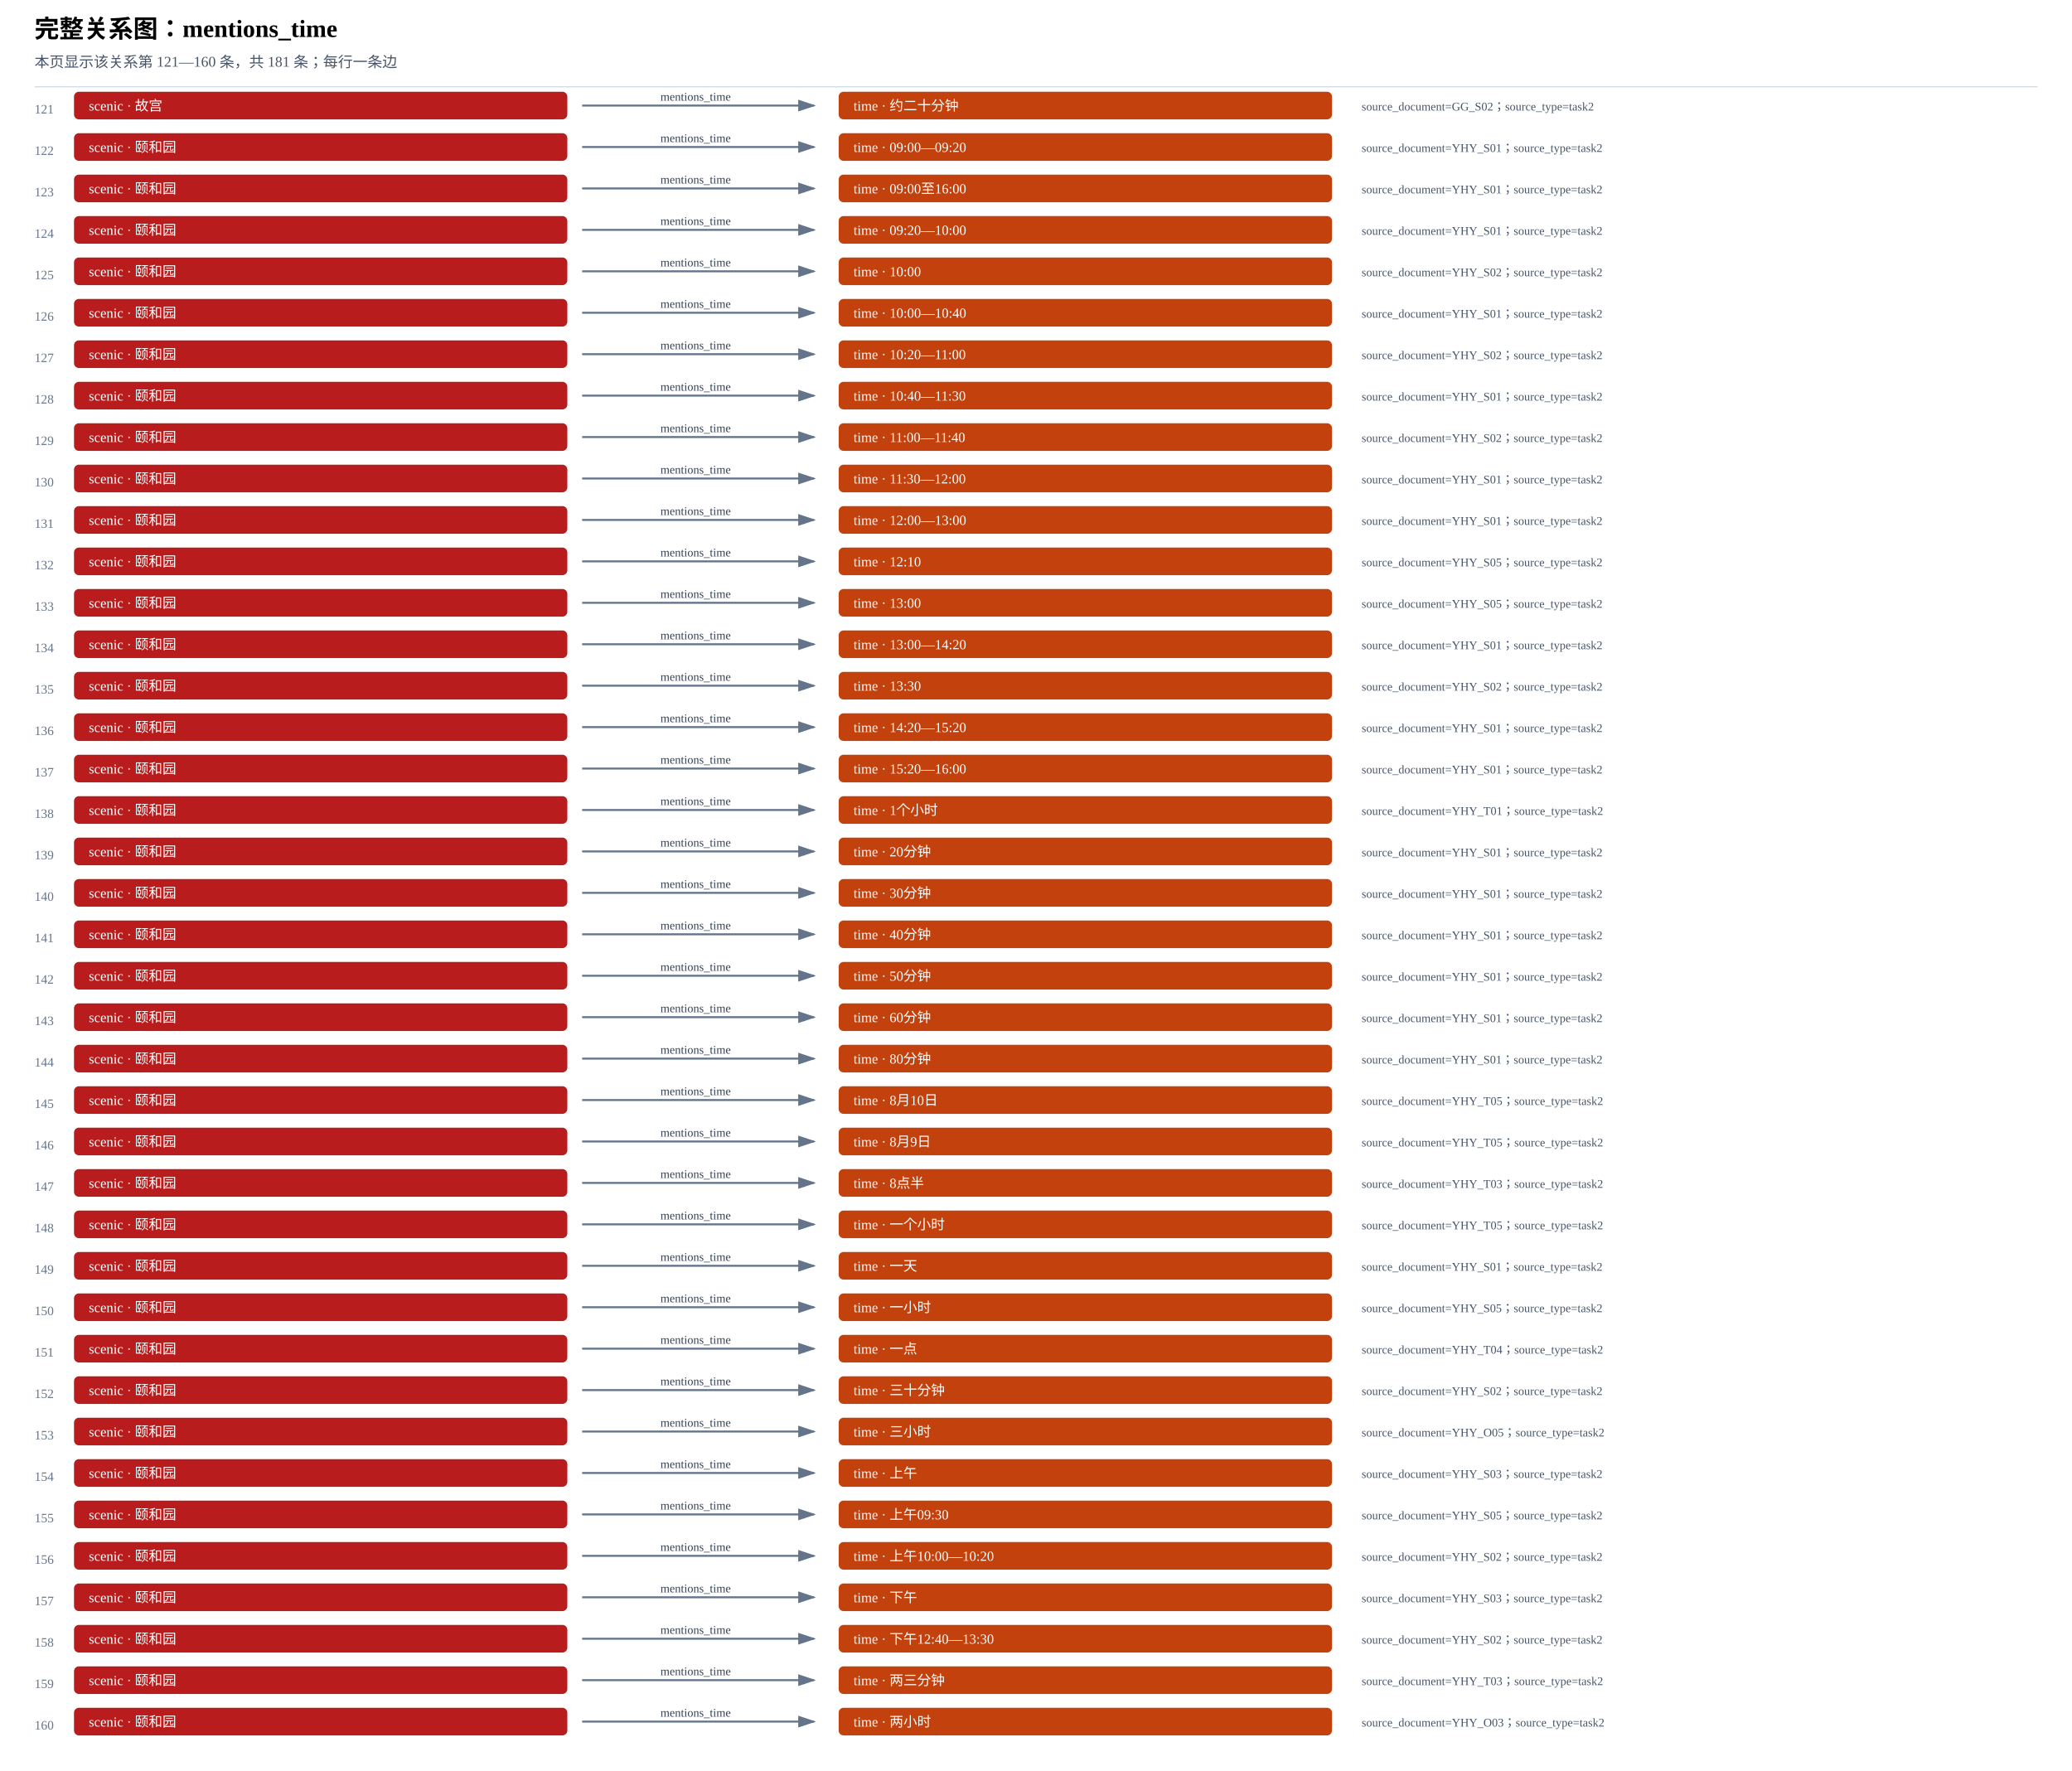
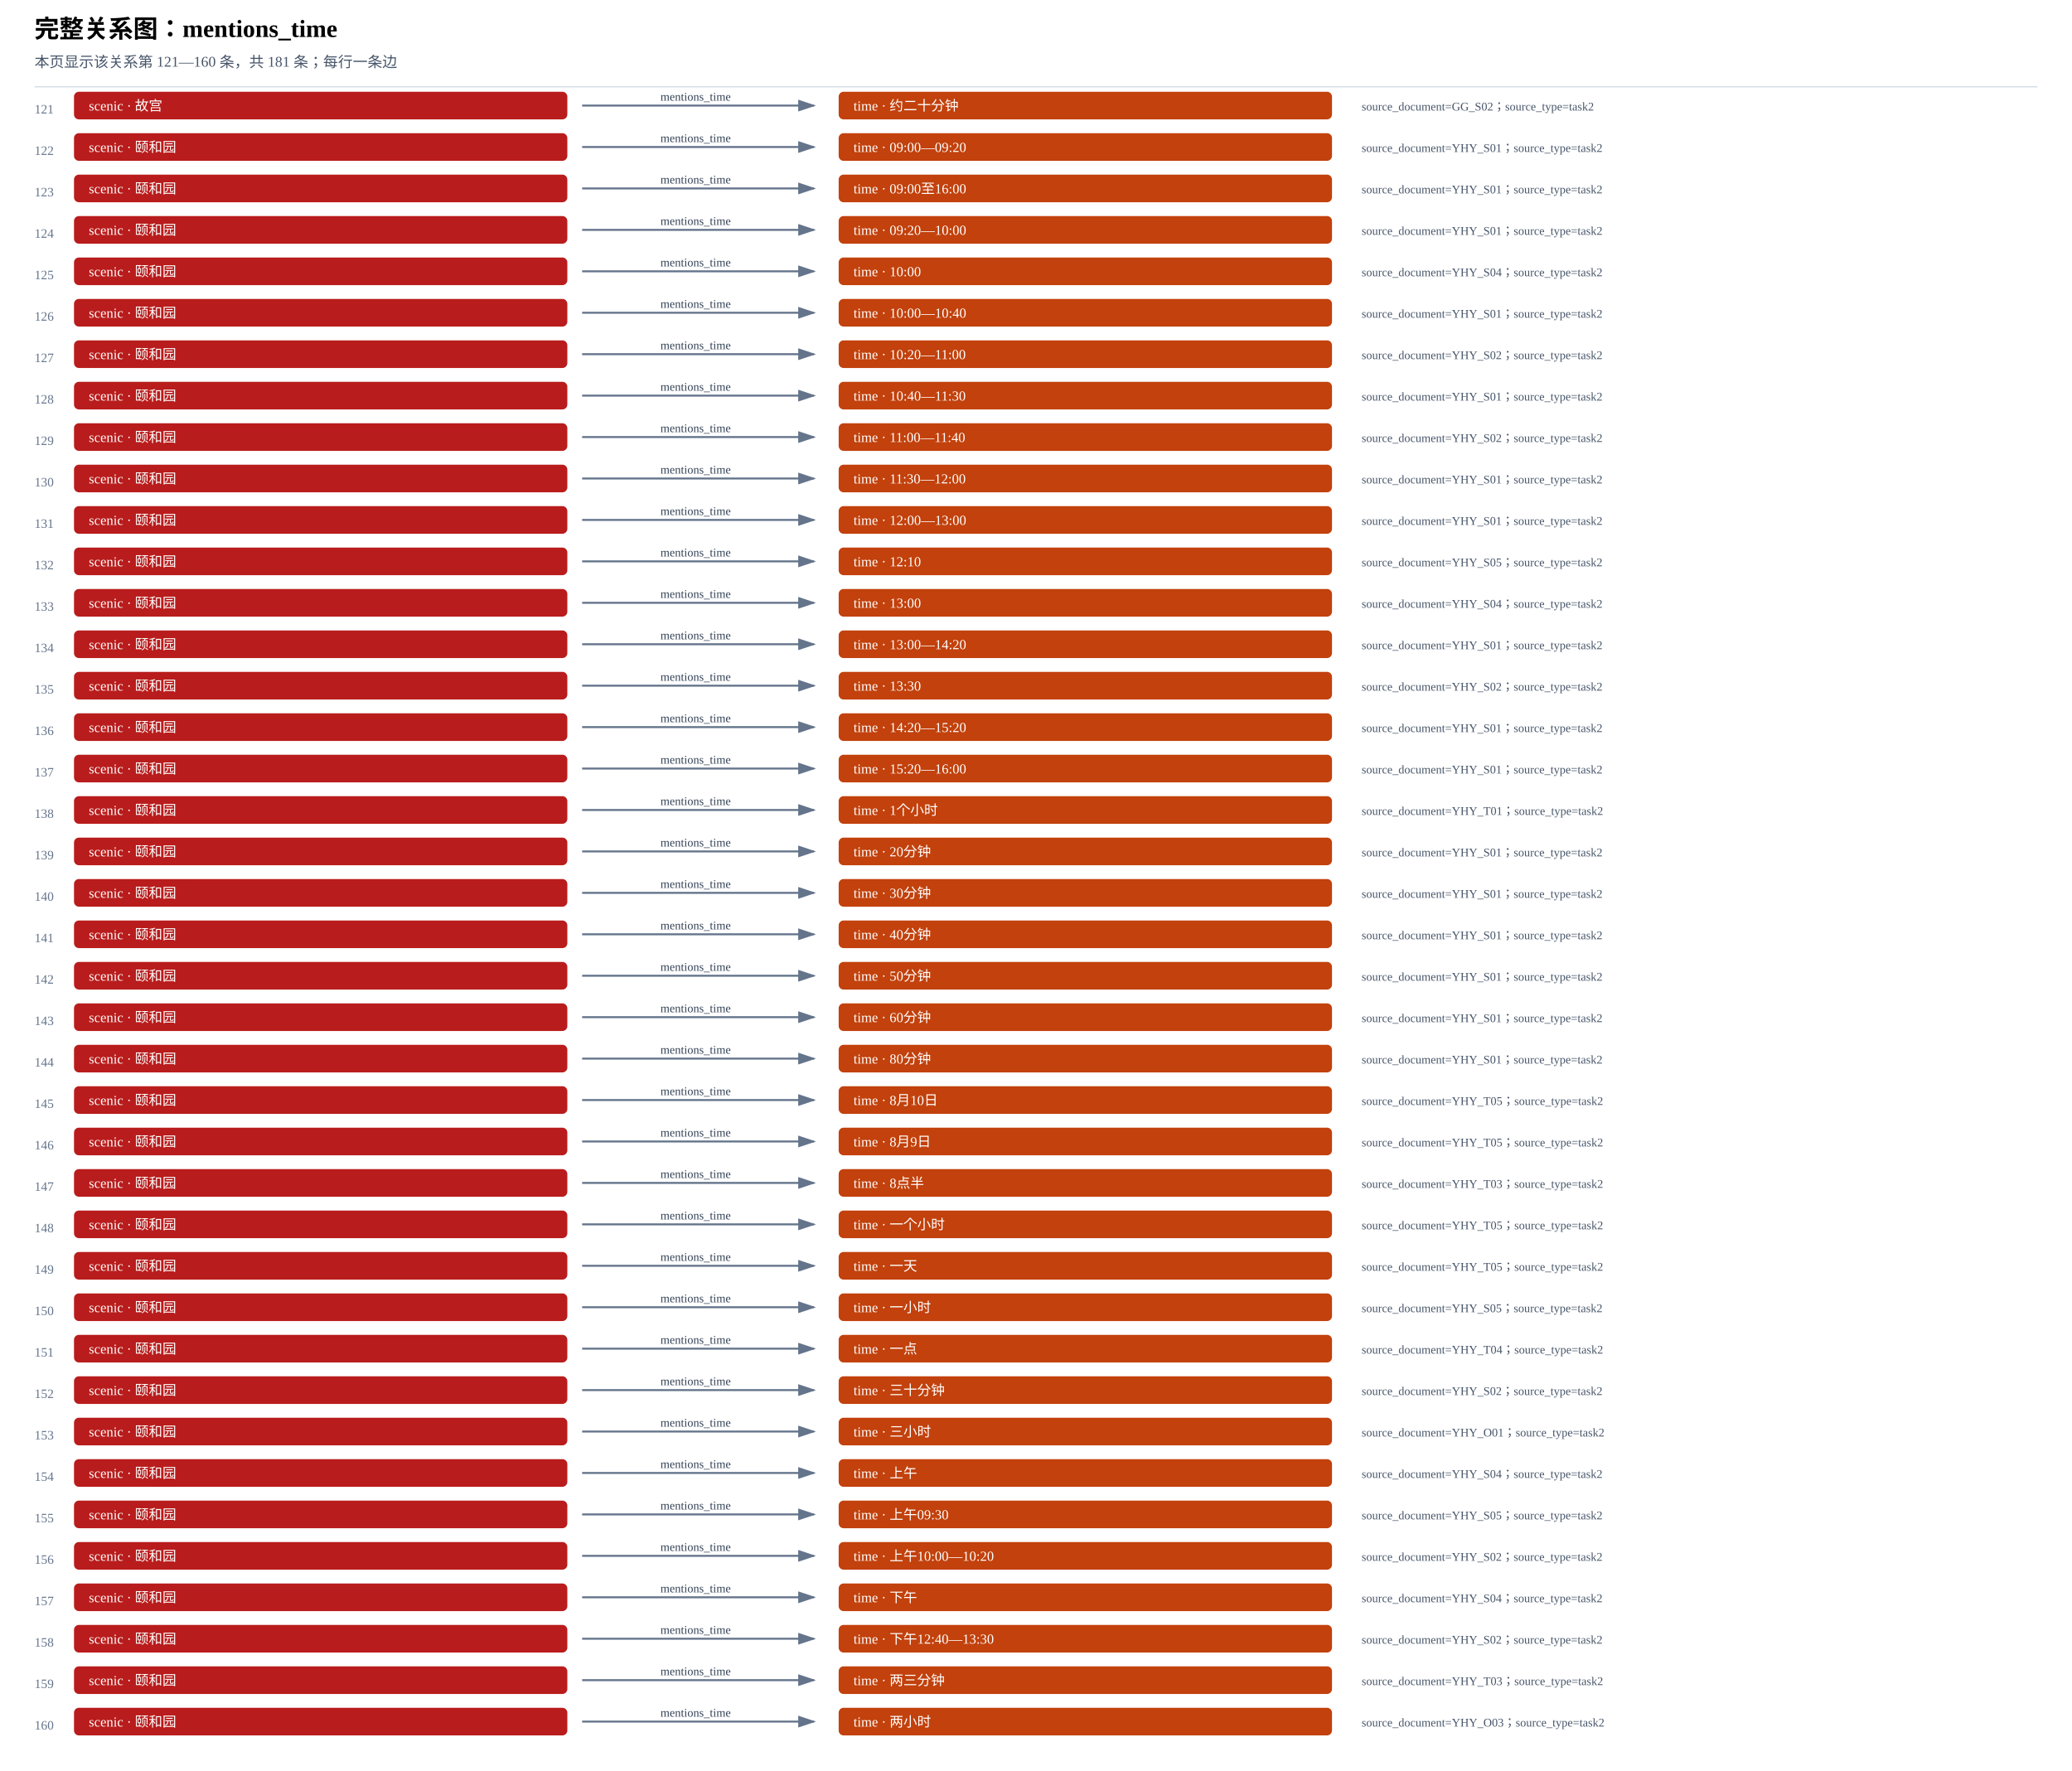
<svg xmlns="http://www.w3.org/2000/svg" width="2100" height="1795" viewBox="0 0 2100 1795">
  <defs>
    <marker id="edge-arrow" markerWidth="9" markerHeight="9" refX="8" refY="3" orient="auto">
      <path d="M0,0 L0,6 L9,3 z" fill="#64748b" />
    </marker>
  </defs>
  <rect width="100%" height="100%" fill="#ffffff" />
  <text x="35" y="38" font-size="25" font-weight="bold">完整关系图：mentions_time</text>
  <text x="35" y="68" font-size="15" fill="#475569">本页显示该关系第 121—160 条，共 181 条；每行一条边</text>
  <line x1="35" y1="88" x2="2065" y2="88" stroke="#cbd5e1" />
  <text x="35" y="115" font-size="13" fill="#64748b">121</text>
  <rect x="75" y="93" width="500" height="28" rx="5" fill="#b91c1c" />
  <text x="90" y="112" font-size="14" fill="white">scenic · 故宫</text>
  <line x1="590" y1="107" x2="825" y2="107" stroke="#64748b" stroke-width="2" marker-end="url(#edge-arrow)" />
  <text x="705" y="102" text-anchor="middle" font-size="12" fill="#334155">mentions_time</text>
  <rect x="850" y="93" width="500" height="28" rx="5" fill="#c2410c" />
  <text x="865" y="112" font-size="14" fill="white">time · 约二十分钟</text>
  <text x="1380" y="112" font-size="12" fill="#475569">source_document=GG_S02；source_type=task2</text>
  <text x="35" y="157" font-size="13" fill="#64748b">122</text>
  <rect x="75" y="135" width="500" height="28" rx="5" fill="#b91c1c" />
  <text x="90" y="154" font-size="14" fill="white">scenic · 颐和园</text>
  <line x1="590" y1="149" x2="825" y2="149" stroke="#64748b" stroke-width="2" marker-end="url(#edge-arrow)" />
  <text x="705" y="144" text-anchor="middle" font-size="12" fill="#334155">mentions_time</text>
  <rect x="850" y="135" width="500" height="28" rx="5" fill="#c2410c" />
  <text x="865" y="154" font-size="14" fill="white">time · 09:00—09:20</text>
  <text x="1380" y="154" font-size="12" fill="#475569">source_document=YHY_S01；source_type=task2</text>
  <text x="35" y="199" font-size="13" fill="#64748b">123</text>
  <rect x="75" y="177" width="500" height="28" rx="5" fill="#b91c1c" />
  <text x="90" y="196" font-size="14" fill="white">scenic · 颐和园</text>
  <line x1="590" y1="191" x2="825" y2="191" stroke="#64748b" stroke-width="2" marker-end="url(#edge-arrow)" />
  <text x="705" y="186" text-anchor="middle" font-size="12" fill="#334155">mentions_time</text>
  <rect x="850" y="177" width="500" height="28" rx="5" fill="#c2410c" />
  <text x="865" y="196" font-size="14" fill="white">time · 09:00至16:00</text>
  <text x="1380" y="196" font-size="12" fill="#475569">source_document=YHY_S01；source_type=task2</text>
  <text x="35" y="241" font-size="13" fill="#64748b">124</text>
  <rect x="75" y="219" width="500" height="28" rx="5" fill="#b91c1c" />
  <text x="90" y="238" font-size="14" fill="white">scenic · 颐和园</text>
  <line x1="590" y1="233" x2="825" y2="233" stroke="#64748b" stroke-width="2" marker-end="url(#edge-arrow)" />
  <text x="705" y="228" text-anchor="middle" font-size="12" fill="#334155">mentions_time</text>
  <rect x="850" y="219" width="500" height="28" rx="5" fill="#c2410c" />
  <text x="865" y="238" font-size="14" fill="white">time · 09:20—10:00</text>
  <text x="1380" y="238" font-size="12" fill="#475569">source_document=YHY_S01；source_type=task2</text>
  <text x="35" y="283" font-size="13" fill="#64748b">125</text>
  <rect x="75" y="261" width="500" height="28" rx="5" fill="#b91c1c" />
  <text x="90" y="280" font-size="14" fill="white">scenic · 颐和园</text>
  <line x1="590" y1="275" x2="825" y2="275" stroke="#64748b" stroke-width="2" marker-end="url(#edge-arrow)" />
  <text x="705" y="270" text-anchor="middle" font-size="12" fill="#334155">mentions_time</text>
  <rect x="850" y="261" width="500" height="28" rx="5" fill="#c2410c" />
  <text x="865" y="280" font-size="14" fill="white">time · 10:00</text>
-   <text x="1380" y="280" font-size="12" fill="#475569">source_document=YHY_S02；source_type=task2</text>
+   <text x="1380" y="280" font-size="12" fill="#475569">source_document=YHY_S04；source_type=task2</text>
  <text x="35" y="325" font-size="13" fill="#64748b">126</text>
  <rect x="75" y="303" width="500" height="28" rx="5" fill="#b91c1c" />
  <text x="90" y="322" font-size="14" fill="white">scenic · 颐和园</text>
  <line x1="590" y1="317" x2="825" y2="317" stroke="#64748b" stroke-width="2" marker-end="url(#edge-arrow)" />
  <text x="705" y="312" text-anchor="middle" font-size="12" fill="#334155">mentions_time</text>
  <rect x="850" y="303" width="500" height="28" rx="5" fill="#c2410c" />
  <text x="865" y="322" font-size="14" fill="white">time · 10:00—10:40</text>
  <text x="1380" y="322" font-size="12" fill="#475569">source_document=YHY_S01；source_type=task2</text>
  <text x="35" y="367" font-size="13" fill="#64748b">127</text>
  <rect x="75" y="345" width="500" height="28" rx="5" fill="#b91c1c" />
  <text x="90" y="364" font-size="14" fill="white">scenic · 颐和园</text>
  <line x1="590" y1="359" x2="825" y2="359" stroke="#64748b" stroke-width="2" marker-end="url(#edge-arrow)" />
  <text x="705" y="354" text-anchor="middle" font-size="12" fill="#334155">mentions_time</text>
  <rect x="850" y="345" width="500" height="28" rx="5" fill="#c2410c" />
  <text x="865" y="364" font-size="14" fill="white">time · 10:20—11:00</text>
  <text x="1380" y="364" font-size="12" fill="#475569">source_document=YHY_S02；source_type=task2</text>
  <text x="35" y="409" font-size="13" fill="#64748b">128</text>
  <rect x="75" y="387" width="500" height="28" rx="5" fill="#b91c1c" />
  <text x="90" y="406" font-size="14" fill="white">scenic · 颐和园</text>
  <line x1="590" y1="401" x2="825" y2="401" stroke="#64748b" stroke-width="2" marker-end="url(#edge-arrow)" />
  <text x="705" y="396" text-anchor="middle" font-size="12" fill="#334155">mentions_time</text>
  <rect x="850" y="387" width="500" height="28" rx="5" fill="#c2410c" />
  <text x="865" y="406" font-size="14" fill="white">time · 10:40—11:30</text>
  <text x="1380" y="406" font-size="12" fill="#475569">source_document=YHY_S01；source_type=task2</text>
  <text x="35" y="451" font-size="13" fill="#64748b">129</text>
  <rect x="75" y="429" width="500" height="28" rx="5" fill="#b91c1c" />
  <text x="90" y="448" font-size="14" fill="white">scenic · 颐和园</text>
  <line x1="590" y1="443" x2="825" y2="443" stroke="#64748b" stroke-width="2" marker-end="url(#edge-arrow)" />
  <text x="705" y="438" text-anchor="middle" font-size="12" fill="#334155">mentions_time</text>
  <rect x="850" y="429" width="500" height="28" rx="5" fill="#c2410c" />
  <text x="865" y="448" font-size="14" fill="white">time · 11:00—11:40</text>
  <text x="1380" y="448" font-size="12" fill="#475569">source_document=YHY_S02；source_type=task2</text>
  <text x="35" y="493" font-size="13" fill="#64748b">130</text>
  <rect x="75" y="471" width="500" height="28" rx="5" fill="#b91c1c" />
  <text x="90" y="490" font-size="14" fill="white">scenic · 颐和园</text>
  <line x1="590" y1="485" x2="825" y2="485" stroke="#64748b" stroke-width="2" marker-end="url(#edge-arrow)" />
  <text x="705" y="480" text-anchor="middle" font-size="12" fill="#334155">mentions_time</text>
  <rect x="850" y="471" width="500" height="28" rx="5" fill="#c2410c" />
  <text x="865" y="490" font-size="14" fill="white">time · 11:30—12:00</text>
  <text x="1380" y="490" font-size="12" fill="#475569">source_document=YHY_S01；source_type=task2</text>
  <text x="35" y="535" font-size="13" fill="#64748b">131</text>
  <rect x="75" y="513" width="500" height="28" rx="5" fill="#b91c1c" />
  <text x="90" y="532" font-size="14" fill="white">scenic · 颐和园</text>
  <line x1="590" y1="527" x2="825" y2="527" stroke="#64748b" stroke-width="2" marker-end="url(#edge-arrow)" />
  <text x="705" y="522" text-anchor="middle" font-size="12" fill="#334155">mentions_time</text>
  <rect x="850" y="513" width="500" height="28" rx="5" fill="#c2410c" />
  <text x="865" y="532" font-size="14" fill="white">time · 12:00—13:00</text>
  <text x="1380" y="532" font-size="12" fill="#475569">source_document=YHY_S01；source_type=task2</text>
  <text x="35" y="577" font-size="13" fill="#64748b">132</text>
  <rect x="75" y="555" width="500" height="28" rx="5" fill="#b91c1c" />
  <text x="90" y="574" font-size="14" fill="white">scenic · 颐和园</text>
  <line x1="590" y1="569" x2="825" y2="569" stroke="#64748b" stroke-width="2" marker-end="url(#edge-arrow)" />
  <text x="705" y="564" text-anchor="middle" font-size="12" fill="#334155">mentions_time</text>
  <rect x="850" y="555" width="500" height="28" rx="5" fill="#c2410c" />
  <text x="865" y="574" font-size="14" fill="white">time · 12:10</text>
  <text x="1380" y="574" font-size="12" fill="#475569">source_document=YHY_S05；source_type=task2</text>
  <text x="35" y="619" font-size="13" fill="#64748b">133</text>
  <rect x="75" y="597" width="500" height="28" rx="5" fill="#b91c1c" />
  <text x="90" y="616" font-size="14" fill="white">scenic · 颐和园</text>
  <line x1="590" y1="611" x2="825" y2="611" stroke="#64748b" stroke-width="2" marker-end="url(#edge-arrow)" />
  <text x="705" y="606" text-anchor="middle" font-size="12" fill="#334155">mentions_time</text>
  <rect x="850" y="597" width="500" height="28" rx="5" fill="#c2410c" />
  <text x="865" y="616" font-size="14" fill="white">time · 13:00</text>
-   <text x="1380" y="616" font-size="12" fill="#475569">source_document=YHY_S05；source_type=task2</text>
+   <text x="1380" y="616" font-size="12" fill="#475569">source_document=YHY_S04；source_type=task2</text>
  <text x="35" y="661" font-size="13" fill="#64748b">134</text>
  <rect x="75" y="639" width="500" height="28" rx="5" fill="#b91c1c" />
  <text x="90" y="658" font-size="14" fill="white">scenic · 颐和园</text>
  <line x1="590" y1="653" x2="825" y2="653" stroke="#64748b" stroke-width="2" marker-end="url(#edge-arrow)" />
  <text x="705" y="648" text-anchor="middle" font-size="12" fill="#334155">mentions_time</text>
  <rect x="850" y="639" width="500" height="28" rx="5" fill="#c2410c" />
  <text x="865" y="658" font-size="14" fill="white">time · 13:00—14:20</text>
  <text x="1380" y="658" font-size="12" fill="#475569">source_document=YHY_S01；source_type=task2</text>
  <text x="35" y="703" font-size="13" fill="#64748b">135</text>
  <rect x="75" y="681" width="500" height="28" rx="5" fill="#b91c1c" />
  <text x="90" y="700" font-size="14" fill="white">scenic · 颐和园</text>
  <line x1="590" y1="695" x2="825" y2="695" stroke="#64748b" stroke-width="2" marker-end="url(#edge-arrow)" />
  <text x="705" y="690" text-anchor="middle" font-size="12" fill="#334155">mentions_time</text>
  <rect x="850" y="681" width="500" height="28" rx="5" fill="#c2410c" />
  <text x="865" y="700" font-size="14" fill="white">time · 13:30</text>
  <text x="1380" y="700" font-size="12" fill="#475569">source_document=YHY_S02；source_type=task2</text>
  <text x="35" y="745" font-size="13" fill="#64748b">136</text>
  <rect x="75" y="723" width="500" height="28" rx="5" fill="#b91c1c" />
  <text x="90" y="742" font-size="14" fill="white">scenic · 颐和园</text>
  <line x1="590" y1="737" x2="825" y2="737" stroke="#64748b" stroke-width="2" marker-end="url(#edge-arrow)" />
  <text x="705" y="732" text-anchor="middle" font-size="12" fill="#334155">mentions_time</text>
  <rect x="850" y="723" width="500" height="28" rx="5" fill="#c2410c" />
  <text x="865" y="742" font-size="14" fill="white">time · 14:20—15:20</text>
  <text x="1380" y="742" font-size="12" fill="#475569">source_document=YHY_S01；source_type=task2</text>
  <text x="35" y="787" font-size="13" fill="#64748b">137</text>
  <rect x="75" y="765" width="500" height="28" rx="5" fill="#b91c1c" />
  <text x="90" y="784" font-size="14" fill="white">scenic · 颐和园</text>
  <line x1="590" y1="779" x2="825" y2="779" stroke="#64748b" stroke-width="2" marker-end="url(#edge-arrow)" />
  <text x="705" y="774" text-anchor="middle" font-size="12" fill="#334155">mentions_time</text>
  <rect x="850" y="765" width="500" height="28" rx="5" fill="#c2410c" />
  <text x="865" y="784" font-size="14" fill="white">time · 15:20—16:00</text>
  <text x="1380" y="784" font-size="12" fill="#475569">source_document=YHY_S01；source_type=task2</text>
  <text x="35" y="829" font-size="13" fill="#64748b">138</text>
  <rect x="75" y="807" width="500" height="28" rx="5" fill="#b91c1c" />
  <text x="90" y="826" font-size="14" fill="white">scenic · 颐和园</text>
  <line x1="590" y1="821" x2="825" y2="821" stroke="#64748b" stroke-width="2" marker-end="url(#edge-arrow)" />
  <text x="705" y="816" text-anchor="middle" font-size="12" fill="#334155">mentions_time</text>
  <rect x="850" y="807" width="500" height="28" rx="5" fill="#c2410c" />
  <text x="865" y="826" font-size="14" fill="white">time · 1个小时</text>
  <text x="1380" y="826" font-size="12" fill="#475569">source_document=YHY_T01；source_type=task2</text>
  <text x="35" y="871" font-size="13" fill="#64748b">139</text>
  <rect x="75" y="849" width="500" height="28" rx="5" fill="#b91c1c" />
  <text x="90" y="868" font-size="14" fill="white">scenic · 颐和园</text>
  <line x1="590" y1="863" x2="825" y2="863" stroke="#64748b" stroke-width="2" marker-end="url(#edge-arrow)" />
  <text x="705" y="858" text-anchor="middle" font-size="12" fill="#334155">mentions_time</text>
  <rect x="850" y="849" width="500" height="28" rx="5" fill="#c2410c" />
  <text x="865" y="868" font-size="14" fill="white">time · 20分钟</text>
  <text x="1380" y="868" font-size="12" fill="#475569">source_document=YHY_S01；source_type=task2</text>
  <text x="35" y="913" font-size="13" fill="#64748b">140</text>
  <rect x="75" y="891" width="500" height="28" rx="5" fill="#b91c1c" />
  <text x="90" y="910" font-size="14" fill="white">scenic · 颐和园</text>
  <line x1="590" y1="905" x2="825" y2="905" stroke="#64748b" stroke-width="2" marker-end="url(#edge-arrow)" />
  <text x="705" y="900" text-anchor="middle" font-size="12" fill="#334155">mentions_time</text>
  <rect x="850" y="891" width="500" height="28" rx="5" fill="#c2410c" />
  <text x="865" y="910" font-size="14" fill="white">time · 30分钟</text>
  <text x="1380" y="910" font-size="12" fill="#475569">source_document=YHY_S01；source_type=task2</text>
  <text x="35" y="955" font-size="13" fill="#64748b">141</text>
  <rect x="75" y="933" width="500" height="28" rx="5" fill="#b91c1c" />
  <text x="90" y="952" font-size="14" fill="white">scenic · 颐和园</text>
  <line x1="590" y1="947" x2="825" y2="947" stroke="#64748b" stroke-width="2" marker-end="url(#edge-arrow)" />
  <text x="705" y="942" text-anchor="middle" font-size="12" fill="#334155">mentions_time</text>
  <rect x="850" y="933" width="500" height="28" rx="5" fill="#c2410c" />
  <text x="865" y="952" font-size="14" fill="white">time · 40分钟</text>
  <text x="1380" y="952" font-size="12" fill="#475569">source_document=YHY_S01；source_type=task2</text>
  <text x="35" y="997" font-size="13" fill="#64748b">142</text>
  <rect x="75" y="975" width="500" height="28" rx="5" fill="#b91c1c" />
  <text x="90" y="994" font-size="14" fill="white">scenic · 颐和园</text>
  <line x1="590" y1="989" x2="825" y2="989" stroke="#64748b" stroke-width="2" marker-end="url(#edge-arrow)" />
  <text x="705" y="984" text-anchor="middle" font-size="12" fill="#334155">mentions_time</text>
  <rect x="850" y="975" width="500" height="28" rx="5" fill="#c2410c" />
  <text x="865" y="994" font-size="14" fill="white">time · 50分钟</text>
  <text x="1380" y="994" font-size="12" fill="#475569">source_document=YHY_S01；source_type=task2</text>
  <text x="35" y="1039" font-size="13" fill="#64748b">143</text>
  <rect x="75" y="1017" width="500" height="28" rx="5" fill="#b91c1c" />
  <text x="90" y="1036" font-size="14" fill="white">scenic · 颐和园</text>
  <line x1="590" y1="1031" x2="825" y2="1031" stroke="#64748b" stroke-width="2" marker-end="url(#edge-arrow)" />
  <text x="705" y="1026" text-anchor="middle" font-size="12" fill="#334155">mentions_time</text>
  <rect x="850" y="1017" width="500" height="28" rx="5" fill="#c2410c" />
  <text x="865" y="1036" font-size="14" fill="white">time · 60分钟</text>
  <text x="1380" y="1036" font-size="12" fill="#475569">source_document=YHY_S01；source_type=task2</text>
  <text x="35" y="1081" font-size="13" fill="#64748b">144</text>
  <rect x="75" y="1059" width="500" height="28" rx="5" fill="#b91c1c" />
  <text x="90" y="1078" font-size="14" fill="white">scenic · 颐和园</text>
  <line x1="590" y1="1073" x2="825" y2="1073" stroke="#64748b" stroke-width="2" marker-end="url(#edge-arrow)" />
  <text x="705" y="1068" text-anchor="middle" font-size="12" fill="#334155">mentions_time</text>
  <rect x="850" y="1059" width="500" height="28" rx="5" fill="#c2410c" />
  <text x="865" y="1078" font-size="14" fill="white">time · 80分钟</text>
  <text x="1380" y="1078" font-size="12" fill="#475569">source_document=YHY_S01；source_type=task2</text>
  <text x="35" y="1123" font-size="13" fill="#64748b">145</text>
  <rect x="75" y="1101" width="500" height="28" rx="5" fill="#b91c1c" />
  <text x="90" y="1120" font-size="14" fill="white">scenic · 颐和园</text>
  <line x1="590" y1="1115" x2="825" y2="1115" stroke="#64748b" stroke-width="2" marker-end="url(#edge-arrow)" />
  <text x="705" y="1110" text-anchor="middle" font-size="12" fill="#334155">mentions_time</text>
  <rect x="850" y="1101" width="500" height="28" rx="5" fill="#c2410c" />
  <text x="865" y="1120" font-size="14" fill="white">time · 8月10日</text>
  <text x="1380" y="1120" font-size="12" fill="#475569">source_document=YHY_T05；source_type=task2</text>
  <text x="35" y="1165" font-size="13" fill="#64748b">146</text>
  <rect x="75" y="1143" width="500" height="28" rx="5" fill="#b91c1c" />
  <text x="90" y="1162" font-size="14" fill="white">scenic · 颐和园</text>
  <line x1="590" y1="1157" x2="825" y2="1157" stroke="#64748b" stroke-width="2" marker-end="url(#edge-arrow)" />
  <text x="705" y="1152" text-anchor="middle" font-size="12" fill="#334155">mentions_time</text>
  <rect x="850" y="1143" width="500" height="28" rx="5" fill="#c2410c" />
  <text x="865" y="1162" font-size="14" fill="white">time · 8月9日</text>
  <text x="1380" y="1162" font-size="12" fill="#475569">source_document=YHY_T05；source_type=task2</text>
  <text x="35" y="1207" font-size="13" fill="#64748b">147</text>
  <rect x="75" y="1185" width="500" height="28" rx="5" fill="#b91c1c" />
  <text x="90" y="1204" font-size="14" fill="white">scenic · 颐和园</text>
  <line x1="590" y1="1199" x2="825" y2="1199" stroke="#64748b" stroke-width="2" marker-end="url(#edge-arrow)" />
  <text x="705" y="1194" text-anchor="middle" font-size="12" fill="#334155">mentions_time</text>
  <rect x="850" y="1185" width="500" height="28" rx="5" fill="#c2410c" />
  <text x="865" y="1204" font-size="14" fill="white">time · 8点半</text>
  <text x="1380" y="1204" font-size="12" fill="#475569">source_document=YHY_T03；source_type=task2</text>
  <text x="35" y="1249" font-size="13" fill="#64748b">148</text>
  <rect x="75" y="1227" width="500" height="28" rx="5" fill="#b91c1c" />
  <text x="90" y="1246" font-size="14" fill="white">scenic · 颐和园</text>
  <line x1="590" y1="1241" x2="825" y2="1241" stroke="#64748b" stroke-width="2" marker-end="url(#edge-arrow)" />
  <text x="705" y="1236" text-anchor="middle" font-size="12" fill="#334155">mentions_time</text>
  <rect x="850" y="1227" width="500" height="28" rx="5" fill="#c2410c" />
  <text x="865" y="1246" font-size="14" fill="white">time · 一个小时</text>
  <text x="1380" y="1246" font-size="12" fill="#475569">source_document=YHY_T05；source_type=task2</text>
  <text x="35" y="1291" font-size="13" fill="#64748b">149</text>
  <rect x="75" y="1269" width="500" height="28" rx="5" fill="#b91c1c" />
  <text x="90" y="1288" font-size="14" fill="white">scenic · 颐和园</text>
  <line x1="590" y1="1283" x2="825" y2="1283" stroke="#64748b" stroke-width="2" marker-end="url(#edge-arrow)" />
  <text x="705" y="1278" text-anchor="middle" font-size="12" fill="#334155">mentions_time</text>
  <rect x="850" y="1269" width="500" height="28" rx="5" fill="#c2410c" />
  <text x="865" y="1288" font-size="14" fill="white">time · 一天</text>
-   <text x="1380" y="1288" font-size="12" fill="#475569">source_document=YHY_S01；source_type=task2</text>
+   <text x="1380" y="1288" font-size="12" fill="#475569">source_document=YHY_T05；source_type=task2</text>
  <text x="35" y="1333" font-size="13" fill="#64748b">150</text>
  <rect x="75" y="1311" width="500" height="28" rx="5" fill="#b91c1c" />
  <text x="90" y="1330" font-size="14" fill="white">scenic · 颐和园</text>
  <line x1="590" y1="1325" x2="825" y2="1325" stroke="#64748b" stroke-width="2" marker-end="url(#edge-arrow)" />
  <text x="705" y="1320" text-anchor="middle" font-size="12" fill="#334155">mentions_time</text>
  <rect x="850" y="1311" width="500" height="28" rx="5" fill="#c2410c" />
  <text x="865" y="1330" font-size="14" fill="white">time · 一小时</text>
  <text x="1380" y="1330" font-size="12" fill="#475569">source_document=YHY_S05；source_type=task2</text>
  <text x="35" y="1375" font-size="13" fill="#64748b">151</text>
  <rect x="75" y="1353" width="500" height="28" rx="5" fill="#b91c1c" />
  <text x="90" y="1372" font-size="14" fill="white">scenic · 颐和园</text>
  <line x1="590" y1="1367" x2="825" y2="1367" stroke="#64748b" stroke-width="2" marker-end="url(#edge-arrow)" />
  <text x="705" y="1362" text-anchor="middle" font-size="12" fill="#334155">mentions_time</text>
  <rect x="850" y="1353" width="500" height="28" rx="5" fill="#c2410c" />
  <text x="865" y="1372" font-size="14" fill="white">time · 一点</text>
  <text x="1380" y="1372" font-size="12" fill="#475569">source_document=YHY_T04；source_type=task2</text>
  <text x="35" y="1417" font-size="13" fill="#64748b">152</text>
  <rect x="75" y="1395" width="500" height="28" rx="5" fill="#b91c1c" />
  <text x="90" y="1414" font-size="14" fill="white">scenic · 颐和园</text>
  <line x1="590" y1="1409" x2="825" y2="1409" stroke="#64748b" stroke-width="2" marker-end="url(#edge-arrow)" />
  <text x="705" y="1404" text-anchor="middle" font-size="12" fill="#334155">mentions_time</text>
  <rect x="850" y="1395" width="500" height="28" rx="5" fill="#c2410c" />
  <text x="865" y="1414" font-size="14" fill="white">time · 三十分钟</text>
  <text x="1380" y="1414" font-size="12" fill="#475569">source_document=YHY_S02；source_type=task2</text>
  <text x="35" y="1459" font-size="13" fill="#64748b">153</text>
  <rect x="75" y="1437" width="500" height="28" rx="5" fill="#b91c1c" />
  <text x="90" y="1456" font-size="14" fill="white">scenic · 颐和园</text>
  <line x1="590" y1="1451" x2="825" y2="1451" stroke="#64748b" stroke-width="2" marker-end="url(#edge-arrow)" />
  <text x="705" y="1446" text-anchor="middle" font-size="12" fill="#334155">mentions_time</text>
  <rect x="850" y="1437" width="500" height="28" rx="5" fill="#c2410c" />
  <text x="865" y="1456" font-size="14" fill="white">time · 三小时</text>
-   <text x="1380" y="1456" font-size="12" fill="#475569">source_document=YHY_O05；source_type=task2</text>
+   <text x="1380" y="1456" font-size="12" fill="#475569">source_document=YHY_O01；source_type=task2</text>
  <text x="35" y="1501" font-size="13" fill="#64748b">154</text>
  <rect x="75" y="1479" width="500" height="28" rx="5" fill="#b91c1c" />
  <text x="90" y="1498" font-size="14" fill="white">scenic · 颐和园</text>
  <line x1="590" y1="1493" x2="825" y2="1493" stroke="#64748b" stroke-width="2" marker-end="url(#edge-arrow)" />
  <text x="705" y="1488" text-anchor="middle" font-size="12" fill="#334155">mentions_time</text>
  <rect x="850" y="1479" width="500" height="28" rx="5" fill="#c2410c" />
  <text x="865" y="1498" font-size="14" fill="white">time · 上午</text>
-   <text x="1380" y="1498" font-size="12" fill="#475569">source_document=YHY_S03；source_type=task2</text>
+   <text x="1380" y="1498" font-size="12" fill="#475569">source_document=YHY_S04；source_type=task2</text>
  <text x="35" y="1543" font-size="13" fill="#64748b">155</text>
  <rect x="75" y="1521" width="500" height="28" rx="5" fill="#b91c1c" />
  <text x="90" y="1540" font-size="14" fill="white">scenic · 颐和园</text>
  <line x1="590" y1="1535" x2="825" y2="1535" stroke="#64748b" stroke-width="2" marker-end="url(#edge-arrow)" />
  <text x="705" y="1530" text-anchor="middle" font-size="12" fill="#334155">mentions_time</text>
  <rect x="850" y="1521" width="500" height="28" rx="5" fill="#c2410c" />
  <text x="865" y="1540" font-size="14" fill="white">time · 上午09:30</text>
  <text x="1380" y="1540" font-size="12" fill="#475569">source_document=YHY_S05；source_type=task2</text>
  <text x="35" y="1585" font-size="13" fill="#64748b">156</text>
  <rect x="75" y="1563" width="500" height="28" rx="5" fill="#b91c1c" />
  <text x="90" y="1582" font-size="14" fill="white">scenic · 颐和园</text>
  <line x1="590" y1="1577" x2="825" y2="1577" stroke="#64748b" stroke-width="2" marker-end="url(#edge-arrow)" />
  <text x="705" y="1572" text-anchor="middle" font-size="12" fill="#334155">mentions_time</text>
  <rect x="850" y="1563" width="500" height="28" rx="5" fill="#c2410c" />
  <text x="865" y="1582" font-size="14" fill="white">time · 上午10:00—10:20</text>
  <text x="1380" y="1582" font-size="12" fill="#475569">source_document=YHY_S02；source_type=task2</text>
  <text x="35" y="1627" font-size="13" fill="#64748b">157</text>
  <rect x="75" y="1605" width="500" height="28" rx="5" fill="#b91c1c" />
  <text x="90" y="1624" font-size="14" fill="white">scenic · 颐和园</text>
  <line x1="590" y1="1619" x2="825" y2="1619" stroke="#64748b" stroke-width="2" marker-end="url(#edge-arrow)" />
  <text x="705" y="1614" text-anchor="middle" font-size="12" fill="#334155">mentions_time</text>
  <rect x="850" y="1605" width="500" height="28" rx="5" fill="#c2410c" />
  <text x="865" y="1624" font-size="14" fill="white">time · 下午</text>
-   <text x="1380" y="1624" font-size="12" fill="#475569">source_document=YHY_S03；source_type=task2</text>
+   <text x="1380" y="1624" font-size="12" fill="#475569">source_document=YHY_S04；source_type=task2</text>
  <text x="35" y="1669" font-size="13" fill="#64748b">158</text>
  <rect x="75" y="1647" width="500" height="28" rx="5" fill="#b91c1c" />
  <text x="90" y="1666" font-size="14" fill="white">scenic · 颐和园</text>
  <line x1="590" y1="1661" x2="825" y2="1661" stroke="#64748b" stroke-width="2" marker-end="url(#edge-arrow)" />
  <text x="705" y="1656" text-anchor="middle" font-size="12" fill="#334155">mentions_time</text>
  <rect x="850" y="1647" width="500" height="28" rx="5" fill="#c2410c" />
  <text x="865" y="1666" font-size="14" fill="white">time · 下午12:40—13:30</text>
  <text x="1380" y="1666" font-size="12" fill="#475569">source_document=YHY_S02；source_type=task2</text>
  <text x="35" y="1711" font-size="13" fill="#64748b">159</text>
  <rect x="75" y="1689" width="500" height="28" rx="5" fill="#b91c1c" />
  <text x="90" y="1708" font-size="14" fill="white">scenic · 颐和园</text>
  <line x1="590" y1="1703" x2="825" y2="1703" stroke="#64748b" stroke-width="2" marker-end="url(#edge-arrow)" />
  <text x="705" y="1698" text-anchor="middle" font-size="12" fill="#334155">mentions_time</text>
  <rect x="850" y="1689" width="500" height="28" rx="5" fill="#c2410c" />
  <text x="865" y="1708" font-size="14" fill="white">time · 两三分钟</text>
  <text x="1380" y="1708" font-size="12" fill="#475569">source_document=YHY_T03；source_type=task2</text>
  <text x="35" y="1753" font-size="13" fill="#64748b">160</text>
  <rect x="75" y="1731" width="500" height="28" rx="5" fill="#b91c1c" />
  <text x="90" y="1750" font-size="14" fill="white">scenic · 颐和园</text>
  <line x1="590" y1="1745" x2="825" y2="1745" stroke="#64748b" stroke-width="2" marker-end="url(#edge-arrow)" />
  <text x="705" y="1740" text-anchor="middle" font-size="12" fill="#334155">mentions_time</text>
  <rect x="850" y="1731" width="500" height="28" rx="5" fill="#c2410c" />
  <text x="865" y="1750" font-size="14" fill="white">time · 两小时</text>
  <text x="1380" y="1750" font-size="12" fill="#475569">source_document=YHY_O03；source_type=task2</text>
</svg>
